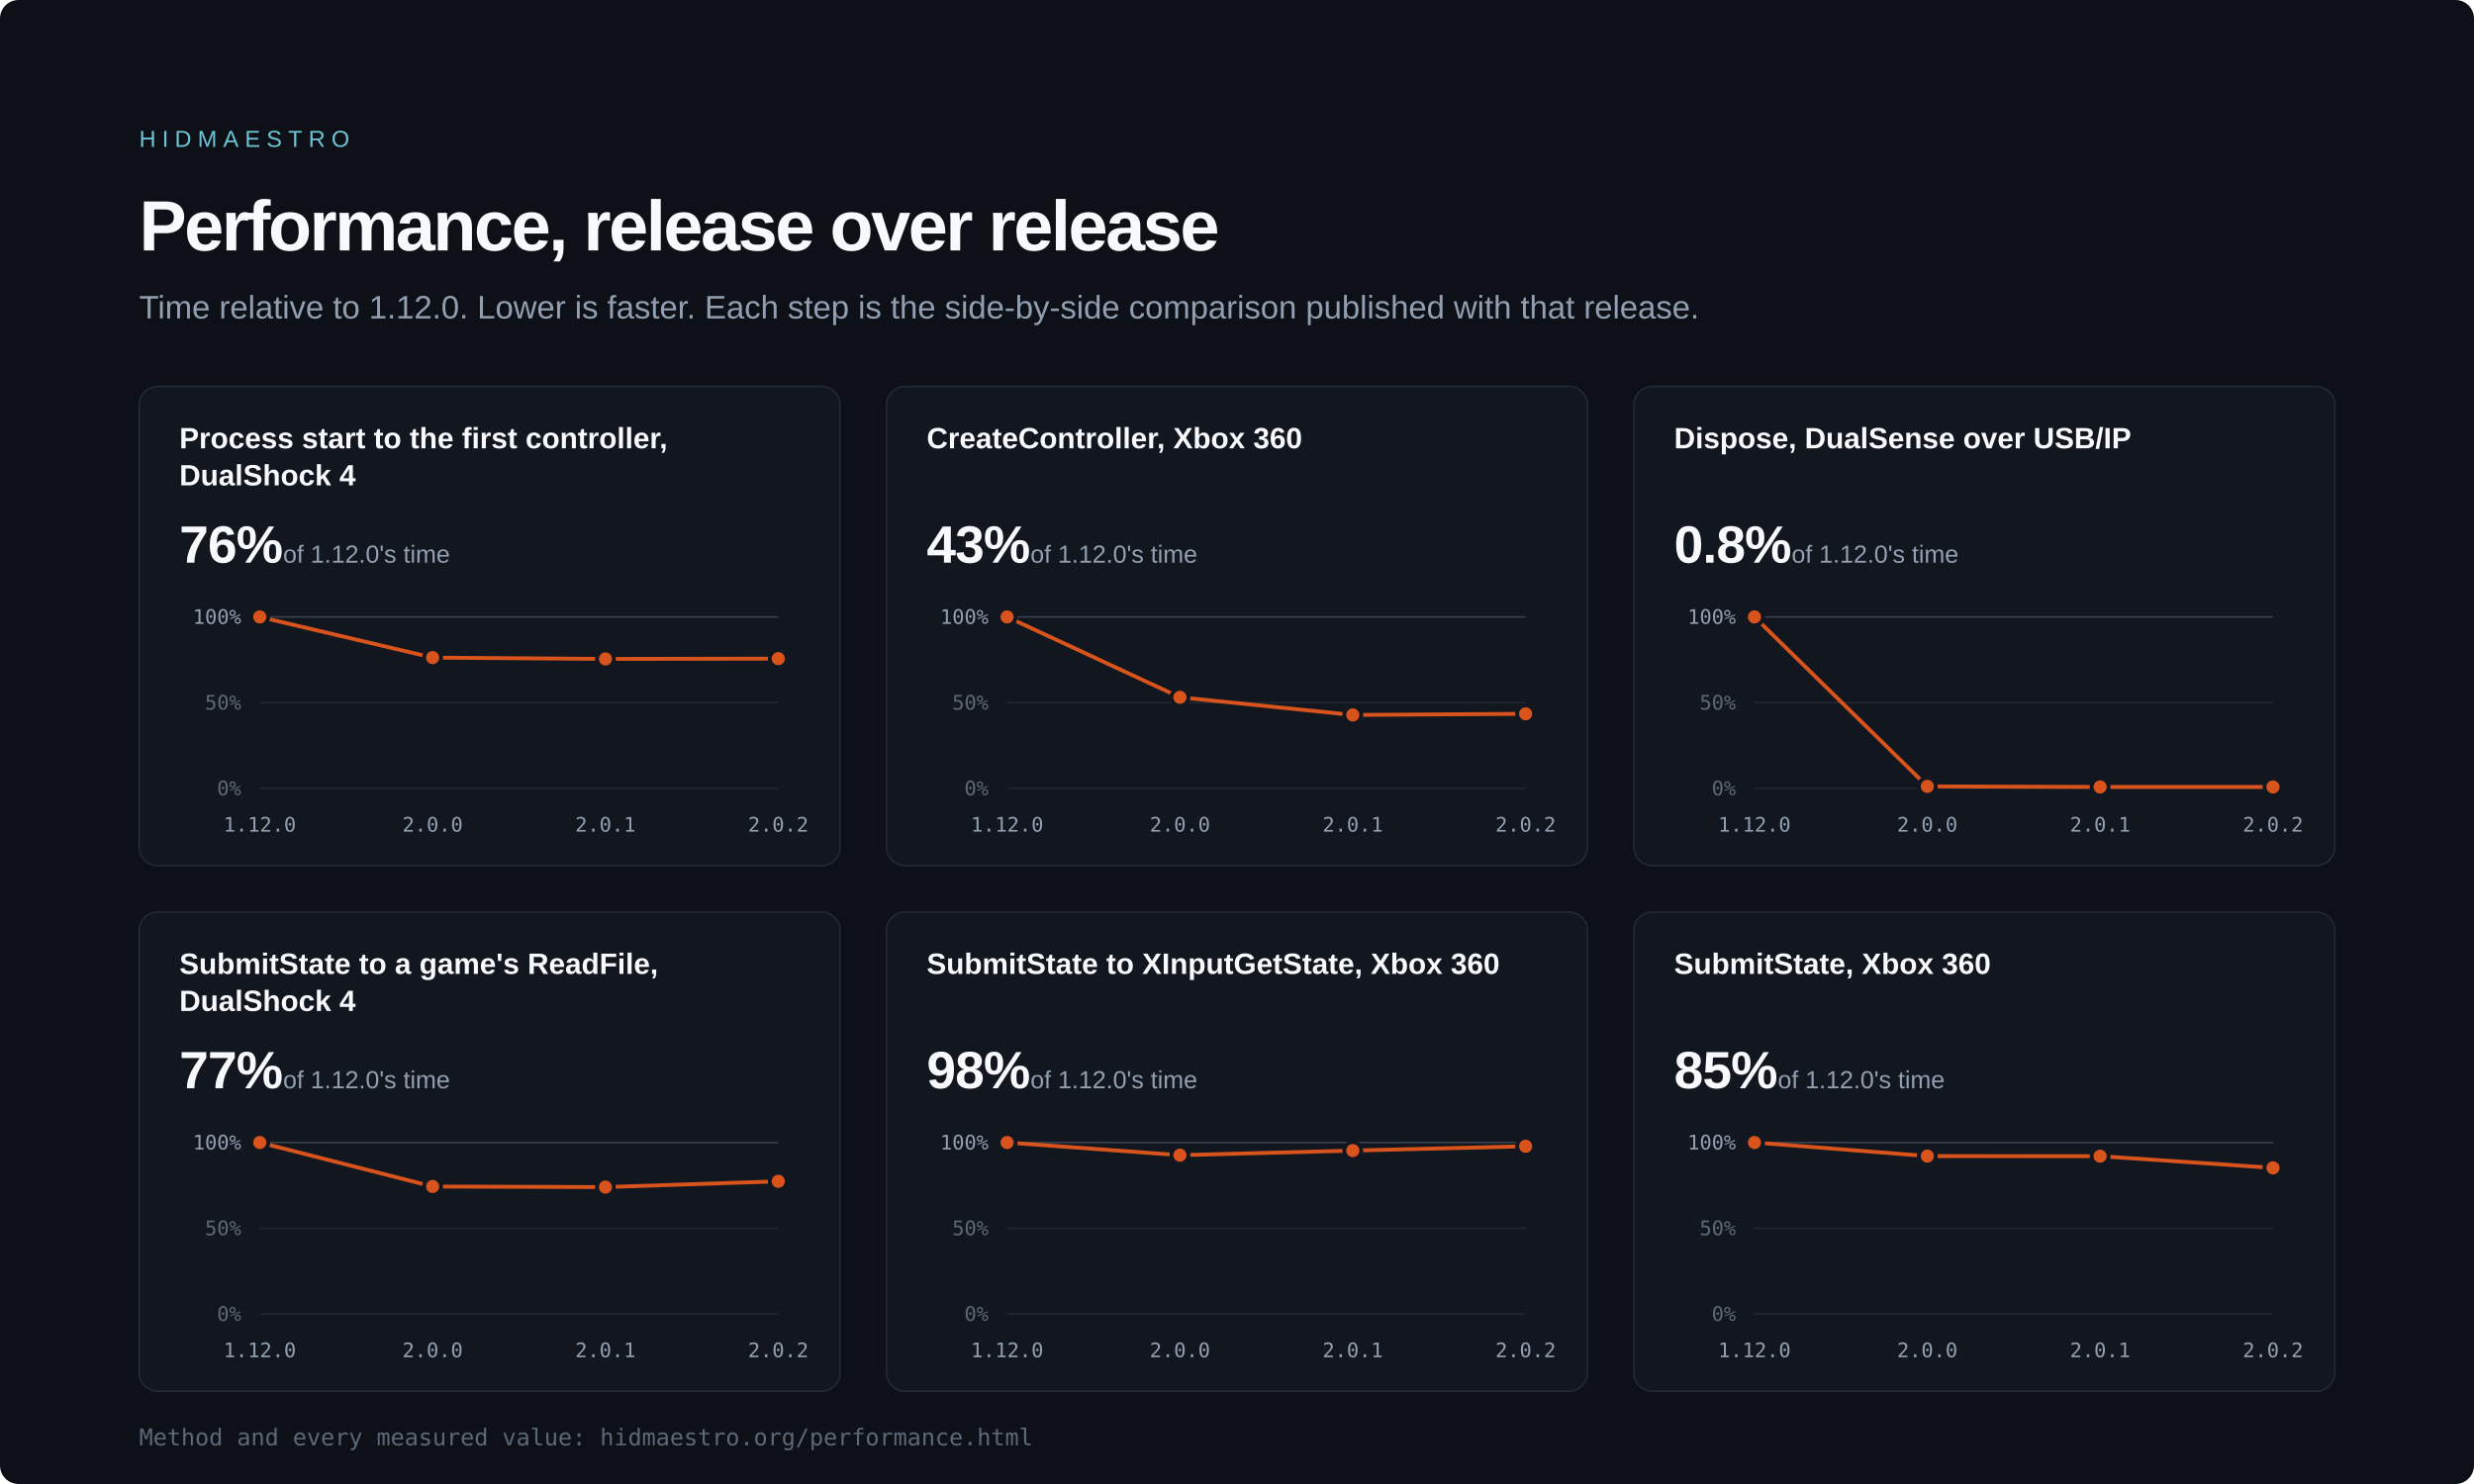
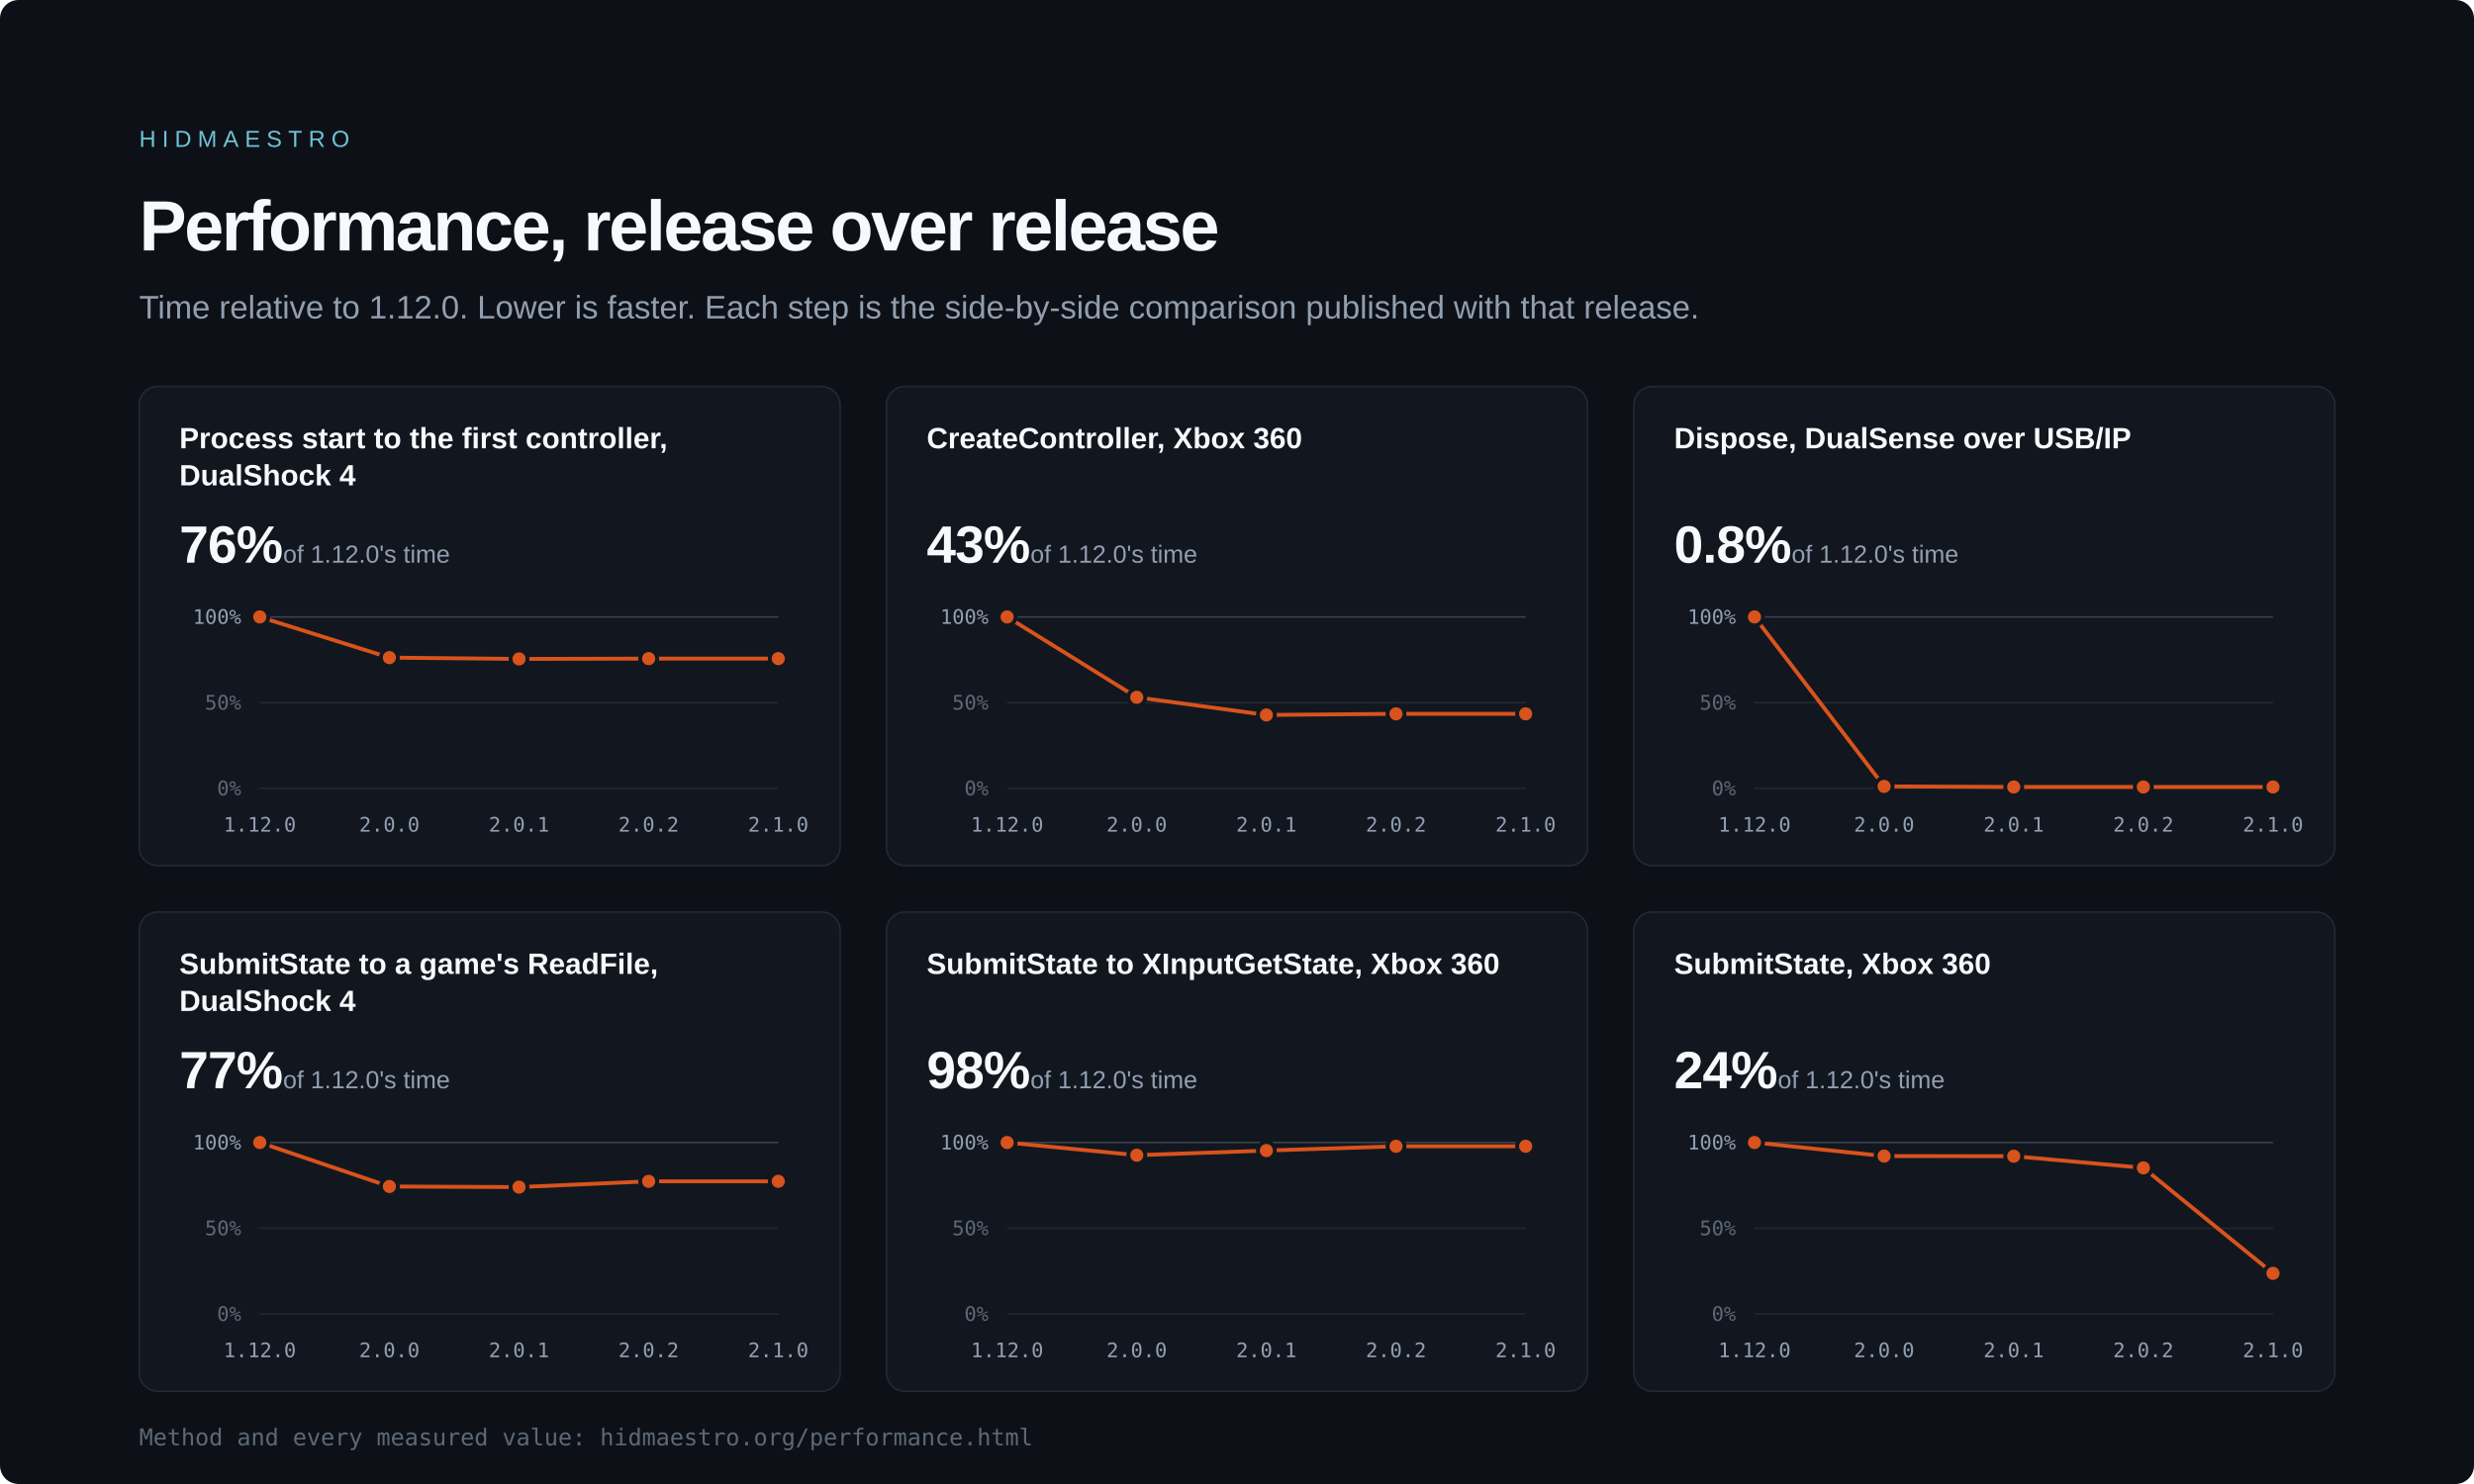
<svg xmlns="http://www.w3.org/2000/svg" width="1600" height="960" viewBox="0 0 1600 960" role="img" aria-labelledby="title description">
  <rect width="1600" height="960" rx="12" fill="#0d1117" />
  <g font-family="Arial, Helvetica, sans-serif">
    <text x="90" y="95" fill="#6fc3d6" font-size="15" letter-spacing="4">HIDMAESTRO</text>
    <text x="90" y="162" fill="#f7f9fc" font-size="46" font-weight="600" letter-spacing="-1.5">Performance, release over release</text>
    <text x="90" y="206" fill="#929fb0" font-size="21">Time relative to 1.12.0. Lower is faster. Each step is the side-by-side comparison published with that release.</text>
    <rect x="90" y="250" width="453.33" height="310" rx="12" fill="#12171f" stroke="#212a36" />
    <text x="116" y="290" fill="#f7f9fc" font-size="19" font-weight="600">Process start to the first controller,</text>
    <text x="116" y="314" fill="#f7f9fc" font-size="19" font-weight="600">DualShock 4</text>
    <text x="116" y="364" fill="#f7f9fc" font-size="34" font-weight="700" letter-spacing="-0.5">76%<tspan fill="#929fb0" font-size="16" font-weight="400" letter-spacing="0"> of 1.12.0's time</tspan>
    </text>
    <line x1="168" y1="510" x2="503.33" y2="510" stroke="#23272f" stroke-width="1" />
    <text x="156" y="514.5" fill="#5d6877" font-family="Consolas, monospace" font-size="13" text-anchor="end">0%</text>
    <line x1="168" y1="454.55" x2="503.33" y2="454.55" stroke="#23272f" stroke-width="1" />
    <text x="156" y="459.05" fill="#5d6877" font-family="Consolas, monospace" font-size="13" text-anchor="end">50%</text>
    <line x1="168" y1="399.09" x2="503.33" y2="399.09" stroke="#3b434e" stroke-width="1" />
    <text x="156" y="403.59" fill="#929fb0" font-family="Consolas, monospace" font-size="13" text-anchor="end">100%</text>
    <text x="168" y="538" fill="#929fb0" font-family="Consolas, monospace" font-size="13" text-anchor="middle">1.12.0</text>
-     <text x="279.78" y="538" fill="#929fb0" font-family="Consolas, monospace" font-size="13" text-anchor="middle">2.0.0</text>
-     <text x="391.56" y="538" fill="#929fb0" font-family="Consolas, monospace" font-size="13" text-anchor="middle">2.0.1</text>
-     <text x="503.33" y="538" fill="#929fb0" font-family="Consolas, monospace" font-size="13" text-anchor="middle">2.0.2</text>
-     <polyline points="168,399.09 279.78,425.42 391.56,426.26 503.33,426.06" fill="none" stroke="#d9531c" stroke-width="2.5" stroke-linejoin="round" stroke-linecap="round" />
+     <text x="251.83" y="538" fill="#929fb0" font-family="Consolas, monospace" font-size="13" text-anchor="middle">2.0.0</text>
+     <text x="335.67" y="538" fill="#929fb0" font-family="Consolas, monospace" font-size="13" text-anchor="middle">2.0.1</text>
+     <text x="419.5" y="538" fill="#929fb0" font-family="Consolas, monospace" font-size="13" text-anchor="middle">2.0.2</text>
+     <text x="503.33" y="538" fill="#929fb0" font-family="Consolas, monospace" font-size="13" text-anchor="middle">2.1.0</text>
+     <polyline points="168,399.09 251.83,425.42 335.67,426.26 419.5,426.06 503.33,426.06" fill="none" stroke="#d9531c" stroke-width="2.5" stroke-linejoin="round" stroke-linecap="round" />
    <circle cx="168" cy="399.09" r="5.5" fill="#d9531c" stroke="#12171f" stroke-width="2.5" />
-     <circle cx="279.78" cy="425.42" r="5.5" fill="#d9531c" stroke="#12171f" stroke-width="2.5" />
-     <circle cx="391.56" cy="426.26" r="5.5" fill="#d9531c" stroke="#12171f" stroke-width="2.5" />
+     <circle cx="251.83" cy="425.42" r="5.5" fill="#d9531c" stroke="#12171f" stroke-width="2.5" />
+     <circle cx="335.67" cy="426.26" r="5.5" fill="#d9531c" stroke="#12171f" stroke-width="2.5" />
+     <circle cx="419.5" cy="426.06" r="5.5" fill="#d9531c" stroke="#12171f" stroke-width="2.5" />
    <circle cx="503.33" cy="426.06" r="5.5" fill="#d9531c" stroke="#12171f" stroke-width="2.5" />
    <rect x="573.33" y="250" width="453.33" height="310" rx="12" fill="#12171f" stroke="#212a36" />
    <text x="599.33" y="290" fill="#f7f9fc" font-size="19" font-weight="600">CreateController, Xbox 360</text>
    <text x="599.33" y="364" fill="#f7f9fc" font-size="34" font-weight="700" letter-spacing="-0.5">43%<tspan fill="#929fb0" font-size="16" font-weight="400" letter-spacing="0"> of 1.12.0's time</tspan>
    </text>
    <line x1="651.33" y1="510" x2="986.67" y2="510" stroke="#23272f" stroke-width="1" />
    <text x="639.33" y="514.5" fill="#5d6877" font-family="Consolas, monospace" font-size="13" text-anchor="end">0%</text>
    <line x1="651.33" y1="454.55" x2="986.67" y2="454.55" stroke="#23272f" stroke-width="1" />
    <text x="639.33" y="459.05" fill="#5d6877" font-family="Consolas, monospace" font-size="13" text-anchor="end">50%</text>
    <line x1="651.33" y1="399.09" x2="986.67" y2="399.09" stroke="#3b434e" stroke-width="1" />
    <text x="639.33" y="403.59" fill="#929fb0" font-family="Consolas, monospace" font-size="13" text-anchor="end">100%</text>
    <text x="651.33" y="538" fill="#929fb0" font-family="Consolas, monospace" font-size="13" text-anchor="middle">1.12.0</text>
-     <text x="763.11" y="538" fill="#929fb0" font-family="Consolas, monospace" font-size="13" text-anchor="middle">2.0.0</text>
-     <text x="874.89" y="538" fill="#929fb0" font-family="Consolas, monospace" font-size="13" text-anchor="middle">2.0.1</text>
-     <text x="986.67" y="538" fill="#929fb0" font-family="Consolas, monospace" font-size="13" text-anchor="middle">2.0.2</text>
-     <polyline points="651.33,399.09 763.11,451.08 874.89,462.51 986.67,461.77" fill="none" stroke="#d9531c" stroke-width="2.5" stroke-linejoin="round" stroke-linecap="round" />
+     <text x="735.17" y="538" fill="#929fb0" font-family="Consolas, monospace" font-size="13" text-anchor="middle">2.0.0</text>
+     <text x="819" y="538" fill="#929fb0" font-family="Consolas, monospace" font-size="13" text-anchor="middle">2.0.1</text>
+     <text x="902.83" y="538" fill="#929fb0" font-family="Consolas, monospace" font-size="13" text-anchor="middle">2.0.2</text>
+     <text x="986.67" y="538" fill="#929fb0" font-family="Consolas, monospace" font-size="13" text-anchor="middle">2.1.0</text>
+     <polyline points="651.33,399.09 735.17,451.08 819,462.51 902.83,461.77 986.67,461.77" fill="none" stroke="#d9531c" stroke-width="2.5" stroke-linejoin="round" stroke-linecap="round" />
    <circle cx="651.33" cy="399.09" r="5.5" fill="#d9531c" stroke="#12171f" stroke-width="2.5" />
-     <circle cx="763.11" cy="451.08" r="5.5" fill="#d9531c" stroke="#12171f" stroke-width="2.5" />
-     <circle cx="874.89" cy="462.51" r="5.5" fill="#d9531c" stroke="#12171f" stroke-width="2.5" />
+     <circle cx="735.17" cy="451.08" r="5.5" fill="#d9531c" stroke="#12171f" stroke-width="2.5" />
+     <circle cx="819" cy="462.51" r="5.5" fill="#d9531c" stroke="#12171f" stroke-width="2.5" />
+     <circle cx="902.83" cy="461.77" r="5.5" fill="#d9531c" stroke="#12171f" stroke-width="2.5" />
    <circle cx="986.67" cy="461.77" r="5.5" fill="#d9531c" stroke="#12171f" stroke-width="2.5" />
    <rect x="1056.67" y="250" width="453.33" height="310" rx="12" fill="#12171f" stroke="#212a36" />
    <text x="1082.67" y="290" fill="#f7f9fc" font-size="19" font-weight="600">Dispose, DualSense over USB/IP</text>
    <text x="1082.67" y="364" fill="#f7f9fc" font-size="34" font-weight="700" letter-spacing="-0.5">0.8%<tspan fill="#929fb0" font-size="16" font-weight="400" letter-spacing="0"> of 1.12.0's time</tspan>
    </text>
    <line x1="1134.67" y1="510" x2="1470" y2="510" stroke="#23272f" stroke-width="1" />
    <text x="1122.67" y="514.5" fill="#5d6877" font-family="Consolas, monospace" font-size="13" text-anchor="end">0%</text>
    <line x1="1134.67" y1="454.55" x2="1470" y2="454.55" stroke="#23272f" stroke-width="1" />
    <text x="1122.67" y="459.05" fill="#5d6877" font-family="Consolas, monospace" font-size="13" text-anchor="end">50%</text>
    <line x1="1134.67" y1="399.09" x2="1470" y2="399.09" stroke="#3b434e" stroke-width="1" />
    <text x="1122.67" y="403.59" fill="#929fb0" font-family="Consolas, monospace" font-size="13" text-anchor="end">100%</text>
    <text x="1134.67" y="538" fill="#929fb0" font-family="Consolas, monospace" font-size="13" text-anchor="middle">1.12.0</text>
-     <text x="1246.44" y="538" fill="#929fb0" font-family="Consolas, monospace" font-size="13" text-anchor="middle">2.0.0</text>
-     <text x="1358.22" y="538" fill="#929fb0" font-family="Consolas, monospace" font-size="13" text-anchor="middle">2.0.1</text>
-     <text x="1470" y="538" fill="#929fb0" font-family="Consolas, monospace" font-size="13" text-anchor="middle">2.0.2</text>
-     <polyline points="1134.67,399.09 1246.44,508.71 1358.22,509.08 1470,509.09" fill="none" stroke="#d9531c" stroke-width="2.5" stroke-linejoin="round" stroke-linecap="round" />
+     <text x="1218.5" y="538" fill="#929fb0" font-family="Consolas, monospace" font-size="13" text-anchor="middle">2.0.0</text>
+     <text x="1302.33" y="538" fill="#929fb0" font-family="Consolas, monospace" font-size="13" text-anchor="middle">2.0.1</text>
+     <text x="1386.17" y="538" fill="#929fb0" font-family="Consolas, monospace" font-size="13" text-anchor="middle">2.0.2</text>
+     <text x="1470" y="538" fill="#929fb0" font-family="Consolas, monospace" font-size="13" text-anchor="middle">2.1.0</text>
+     <polyline points="1134.67,399.09 1218.5,508.71 1302.33,509.08 1386.17,509.09 1470,509.09" fill="none" stroke="#d9531c" stroke-width="2.5" stroke-linejoin="round" stroke-linecap="round" />
    <circle cx="1134.67" cy="399.09" r="5.5" fill="#d9531c" stroke="#12171f" stroke-width="2.5" />
-     <circle cx="1246.44" cy="508.71" r="5.5" fill="#d9531c" stroke="#12171f" stroke-width="2.5" />
-     <circle cx="1358.22" cy="509.08" r="5.5" fill="#d9531c" stroke="#12171f" stroke-width="2.5" />
+     <circle cx="1218.5" cy="508.71" r="5.5" fill="#d9531c" stroke="#12171f" stroke-width="2.5" />
+     <circle cx="1302.33" cy="509.08" r="5.5" fill="#d9531c" stroke="#12171f" stroke-width="2.5" />
+     <circle cx="1386.17" cy="509.09" r="5.5" fill="#d9531c" stroke="#12171f" stroke-width="2.5" />
    <circle cx="1470" cy="509.09" r="5.5" fill="#d9531c" stroke="#12171f" stroke-width="2.5" />
    <rect x="90" y="590" width="453.33" height="310" rx="12" fill="#12171f" stroke="#212a36" />
    <text x="116" y="630" fill="#f7f9fc" font-size="19" font-weight="600">SubmitState to a game's ReadFile,</text>
    <text x="116" y="654" fill="#f7f9fc" font-size="19" font-weight="600">DualShock 4</text>
    <text x="116" y="704" fill="#f7f9fc" font-size="34" font-weight="700" letter-spacing="-0.5">77%<tspan fill="#929fb0" font-size="16" font-weight="400" letter-spacing="0"> of 1.12.0's time</tspan>
    </text>
    <line x1="168" y1="850" x2="503.33" y2="850" stroke="#23272f" stroke-width="1" />
    <text x="156" y="854.5" fill="#5d6877" font-family="Consolas, monospace" font-size="13" text-anchor="end">0%</text>
    <line x1="168" y1="794.55" x2="503.33" y2="794.55" stroke="#23272f" stroke-width="1" />
    <text x="156" y="799.05" fill="#5d6877" font-family="Consolas, monospace" font-size="13" text-anchor="end">50%</text>
    <line x1="168" y1="739.09" x2="503.33" y2="739.09" stroke="#3b434e" stroke-width="1" />
    <text x="156" y="743.59" fill="#929fb0" font-family="Consolas, monospace" font-size="13" text-anchor="end">100%</text>
    <text x="168" y="878" fill="#929fb0" font-family="Consolas, monospace" font-size="13" text-anchor="middle">1.12.0</text>
-     <text x="279.78" y="878" fill="#929fb0" font-family="Consolas, monospace" font-size="13" text-anchor="middle">2.0.0</text>
-     <text x="391.56" y="878" fill="#929fb0" font-family="Consolas, monospace" font-size="13" text-anchor="middle">2.0.1</text>
-     <text x="503.33" y="878" fill="#929fb0" font-family="Consolas, monospace" font-size="13" text-anchor="middle">2.0.2</text>
-     <polyline points="168,739.09 279.78,767.54 391.56,767.93 503.33,764.2" fill="none" stroke="#d9531c" stroke-width="2.5" stroke-linejoin="round" stroke-linecap="round" />
+     <text x="251.83" y="878" fill="#929fb0" font-family="Consolas, monospace" font-size="13" text-anchor="middle">2.0.0</text>
+     <text x="335.67" y="878" fill="#929fb0" font-family="Consolas, monospace" font-size="13" text-anchor="middle">2.0.1</text>
+     <text x="419.5" y="878" fill="#929fb0" font-family="Consolas, monospace" font-size="13" text-anchor="middle">2.0.2</text>
+     <text x="503.33" y="878" fill="#929fb0" font-family="Consolas, monospace" font-size="13" text-anchor="middle">2.1.0</text>
+     <polyline points="168,739.09 251.83,767.54 335.67,767.93 419.5,764.2 503.33,764.2" fill="none" stroke="#d9531c" stroke-width="2.5" stroke-linejoin="round" stroke-linecap="round" />
    <circle cx="168" cy="739.09" r="5.5" fill="#d9531c" stroke="#12171f" stroke-width="2.5" />
-     <circle cx="279.78" cy="767.54" r="5.5" fill="#d9531c" stroke="#12171f" stroke-width="2.5" />
-     <circle cx="391.56" cy="767.93" r="5.5" fill="#d9531c" stroke="#12171f" stroke-width="2.5" />
+     <circle cx="251.83" cy="767.54" r="5.5" fill="#d9531c" stroke="#12171f" stroke-width="2.5" />
+     <circle cx="335.67" cy="767.93" r="5.5" fill="#d9531c" stroke="#12171f" stroke-width="2.5" />
+     <circle cx="419.5" cy="764.2" r="5.5" fill="#d9531c" stroke="#12171f" stroke-width="2.5" />
    <circle cx="503.33" cy="764.2" r="5.5" fill="#d9531c" stroke="#12171f" stroke-width="2.5" />
    <rect x="573.33" y="590" width="453.33" height="310" rx="12" fill="#12171f" stroke="#212a36" />
    <text x="599.33" y="630" fill="#f7f9fc" font-size="19" font-weight="600">SubmitState to XInputGetState, Xbox 360</text>
    <text x="599.33" y="704" fill="#f7f9fc" font-size="34" font-weight="700" letter-spacing="-0.5">98%<tspan fill="#929fb0" font-size="16" font-weight="400" letter-spacing="0"> of 1.12.0's time</tspan>
    </text>
    <line x1="651.33" y1="850" x2="986.67" y2="850" stroke="#23272f" stroke-width="1" />
    <text x="639.33" y="854.5" fill="#5d6877" font-family="Consolas, monospace" font-size="13" text-anchor="end">0%</text>
    <line x1="651.33" y1="794.55" x2="986.67" y2="794.55" stroke="#23272f" stroke-width="1" />
    <text x="639.33" y="799.05" fill="#5d6877" font-family="Consolas, monospace" font-size="13" text-anchor="end">50%</text>
    <line x1="651.33" y1="739.09" x2="986.67" y2="739.09" stroke="#3b434e" stroke-width="1" />
    <text x="639.33" y="743.59" fill="#929fb0" font-family="Consolas, monospace" font-size="13" text-anchor="end">100%</text>
    <text x="651.33" y="878" fill="#929fb0" font-family="Consolas, monospace" font-size="13" text-anchor="middle">1.12.0</text>
-     <text x="763.11" y="878" fill="#929fb0" font-family="Consolas, monospace" font-size="13" text-anchor="middle">2.0.0</text>
-     <text x="874.89" y="878" fill="#929fb0" font-family="Consolas, monospace" font-size="13" text-anchor="middle">2.0.1</text>
-     <text x="986.67" y="878" fill="#929fb0" font-family="Consolas, monospace" font-size="13" text-anchor="middle">2.0.2</text>
-     <polyline points="651.33,739.09 763.11,747.29 874.89,744.31 986.67,741.53" fill="none" stroke="#d9531c" stroke-width="2.5" stroke-linejoin="round" stroke-linecap="round" />
+     <text x="735.17" y="878" fill="#929fb0" font-family="Consolas, monospace" font-size="13" text-anchor="middle">2.0.0</text>
+     <text x="819" y="878" fill="#929fb0" font-family="Consolas, monospace" font-size="13" text-anchor="middle">2.0.1</text>
+     <text x="902.83" y="878" fill="#929fb0" font-family="Consolas, monospace" font-size="13" text-anchor="middle">2.0.2</text>
+     <text x="986.67" y="878" fill="#929fb0" font-family="Consolas, monospace" font-size="13" text-anchor="middle">2.1.0</text>
+     <polyline points="651.33,739.09 735.17,747.29 819,744.31 902.83,741.53 986.67,741.53" fill="none" stroke="#d9531c" stroke-width="2.5" stroke-linejoin="round" stroke-linecap="round" />
    <circle cx="651.33" cy="739.09" r="5.5" fill="#d9531c" stroke="#12171f" stroke-width="2.5" />
-     <circle cx="763.11" cy="747.29" r="5.5" fill="#d9531c" stroke="#12171f" stroke-width="2.5" />
-     <circle cx="874.89" cy="744.31" r="5.5" fill="#d9531c" stroke="#12171f" stroke-width="2.5" />
+     <circle cx="735.17" cy="747.29" r="5.5" fill="#d9531c" stroke="#12171f" stroke-width="2.5" />
+     <circle cx="819" cy="744.31" r="5.5" fill="#d9531c" stroke="#12171f" stroke-width="2.5" />
+     <circle cx="902.83" cy="741.53" r="5.5" fill="#d9531c" stroke="#12171f" stroke-width="2.5" />
    <circle cx="986.67" cy="741.53" r="5.5" fill="#d9531c" stroke="#12171f" stroke-width="2.5" />
    <rect x="1056.67" y="590" width="453.33" height="310" rx="12" fill="#12171f" stroke="#212a36" />
    <text x="1082.67" y="630" fill="#f7f9fc" font-size="19" font-weight="600">SubmitState, Xbox 360</text>
-     <text x="1082.67" y="704" fill="#f7f9fc" font-size="34" font-weight="700" letter-spacing="-0.5">85%<tspan fill="#929fb0" font-size="16" font-weight="400" letter-spacing="0"> of 1.12.0's time</tspan>
+     <text x="1082.67" y="704" fill="#f7f9fc" font-size="34" font-weight="700" letter-spacing="-0.5">24%<tspan fill="#929fb0" font-size="16" font-weight="400" letter-spacing="0"> of 1.12.0's time</tspan>
    </text>
    <line x1="1134.67" y1="850" x2="1470" y2="850" stroke="#23272f" stroke-width="1" />
    <text x="1122.67" y="854.5" fill="#5d6877" font-family="Consolas, monospace" font-size="13" text-anchor="end">0%</text>
    <line x1="1134.67" y1="794.55" x2="1470" y2="794.55" stroke="#23272f" stroke-width="1" />
    <text x="1122.67" y="799.05" fill="#5d6877" font-family="Consolas, monospace" font-size="13" text-anchor="end">50%</text>
    <line x1="1134.67" y1="739.09" x2="1470" y2="739.09" stroke="#3b434e" stroke-width="1" />
    <text x="1122.67" y="743.59" fill="#929fb0" font-family="Consolas, monospace" font-size="13" text-anchor="end">100%</text>
    <text x="1134.67" y="878" fill="#929fb0" font-family="Consolas, monospace" font-size="13" text-anchor="middle">1.12.0</text>
-     <text x="1246.44" y="878" fill="#929fb0" font-family="Consolas, monospace" font-size="13" text-anchor="middle">2.0.0</text>
-     <text x="1358.22" y="878" fill="#929fb0" font-family="Consolas, monospace" font-size="13" text-anchor="middle">2.0.1</text>
-     <text x="1470" y="878" fill="#929fb0" font-family="Consolas, monospace" font-size="13" text-anchor="middle">2.0.2</text>
-     <polyline points="1134.67,739.09 1246.44,747.87 1358.22,747.94 1470,755.49" fill="none" stroke="#d9531c" stroke-width="2.5" stroke-linejoin="round" stroke-linecap="round" />
+     <text x="1218.5" y="878" fill="#929fb0" font-family="Consolas, monospace" font-size="13" text-anchor="middle">2.0.0</text>
+     <text x="1302.33" y="878" fill="#929fb0" font-family="Consolas, monospace" font-size="13" text-anchor="middle">2.0.1</text>
+     <text x="1386.17" y="878" fill="#929fb0" font-family="Consolas, monospace" font-size="13" text-anchor="middle">2.0.2</text>
+     <text x="1470" y="878" fill="#929fb0" font-family="Consolas, monospace" font-size="13" text-anchor="middle">2.1.0</text>
+     <polyline points="1134.67,739.09 1218.5,747.87 1302.33,747.94 1386.17,755.49 1470,823.71" fill="none" stroke="#d9531c" stroke-width="2.5" stroke-linejoin="round" stroke-linecap="round" />
    <circle cx="1134.67" cy="739.09" r="5.5" fill="#d9531c" stroke="#12171f" stroke-width="2.5" />
-     <circle cx="1246.44" cy="747.87" r="5.5" fill="#d9531c" stroke="#12171f" stroke-width="2.5" />
-     <circle cx="1358.22" cy="747.94" r="5.5" fill="#d9531c" stroke="#12171f" stroke-width="2.5" />
-     <circle cx="1470" cy="755.49" r="5.5" fill="#d9531c" stroke="#12171f" stroke-width="2.5" />
+     <circle cx="1218.5" cy="747.87" r="5.5" fill="#d9531c" stroke="#12171f" stroke-width="2.5" />
+     <circle cx="1302.33" cy="747.94" r="5.5" fill="#d9531c" stroke="#12171f" stroke-width="2.5" />
+     <circle cx="1386.17" cy="755.49" r="5.5" fill="#d9531c" stroke="#12171f" stroke-width="2.5" />
+     <circle cx="1470" cy="823.71" r="5.5" fill="#d9531c" stroke="#12171f" stroke-width="2.5" />
    <text x="90" y="935" fill="#5d6877" font-family="Consolas, monospace" font-size="15">Method and every measured value: hidmaestro.org/performance.html</text>
  </g>
</svg>
